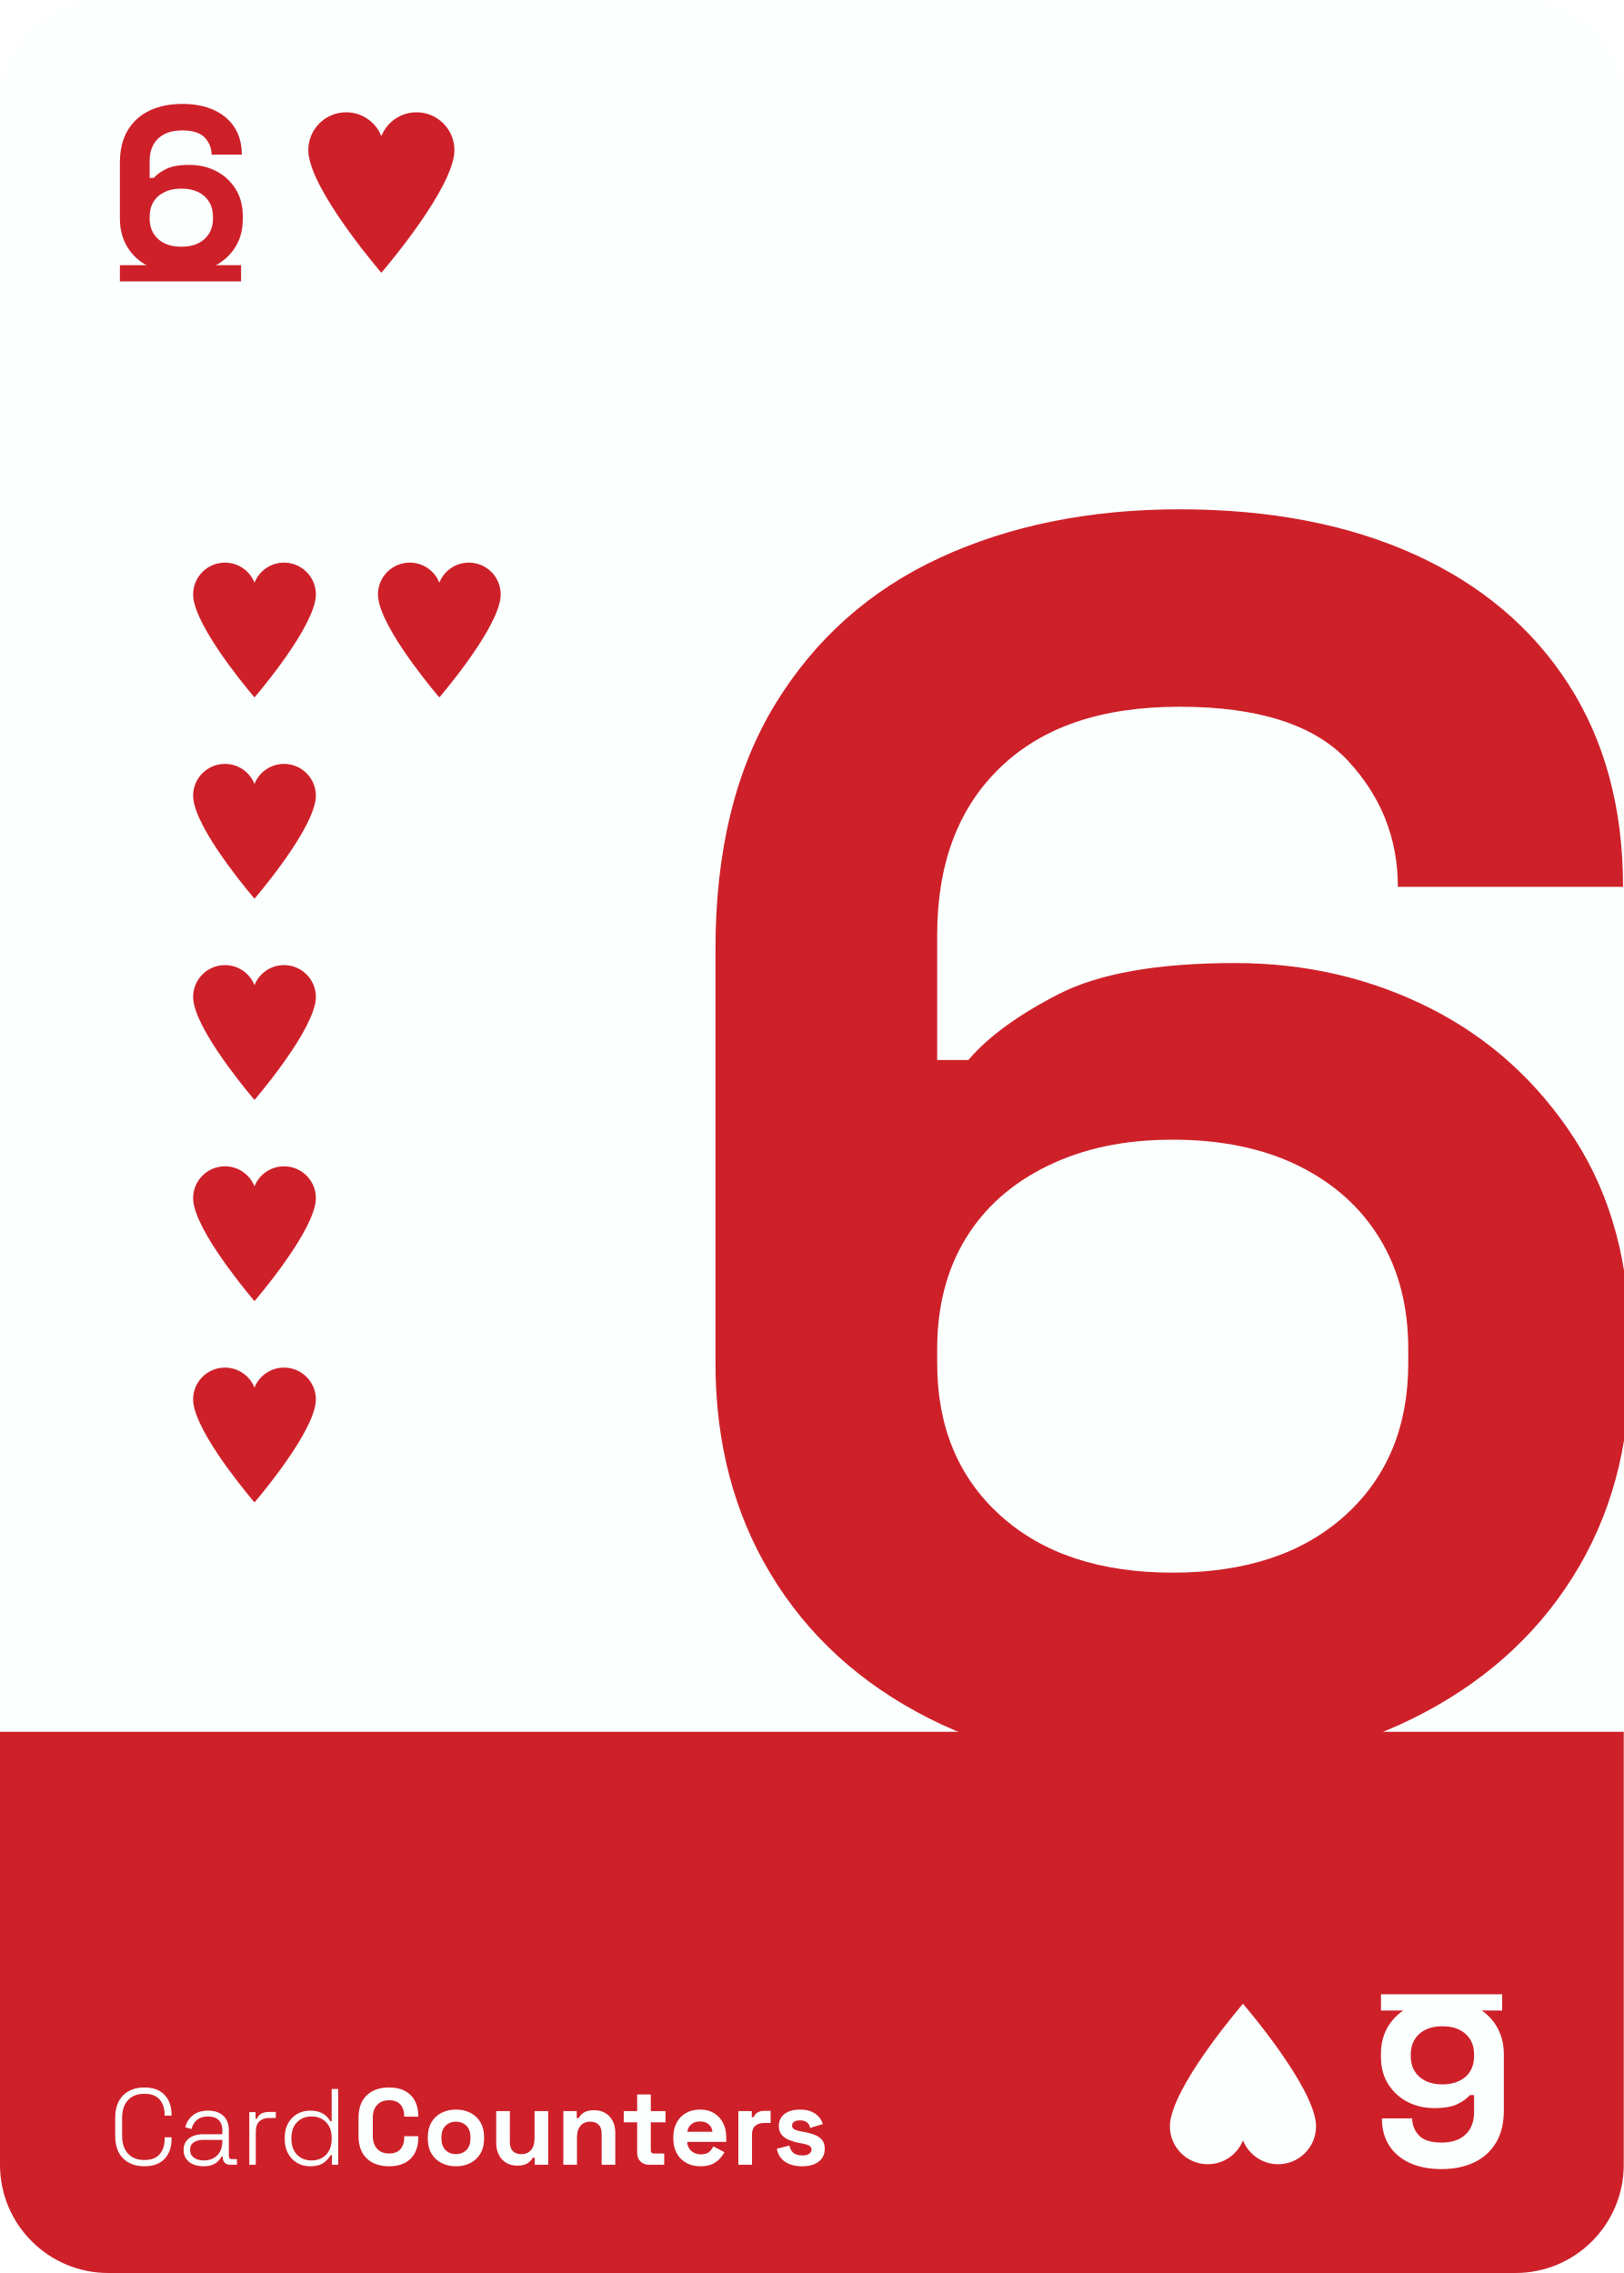
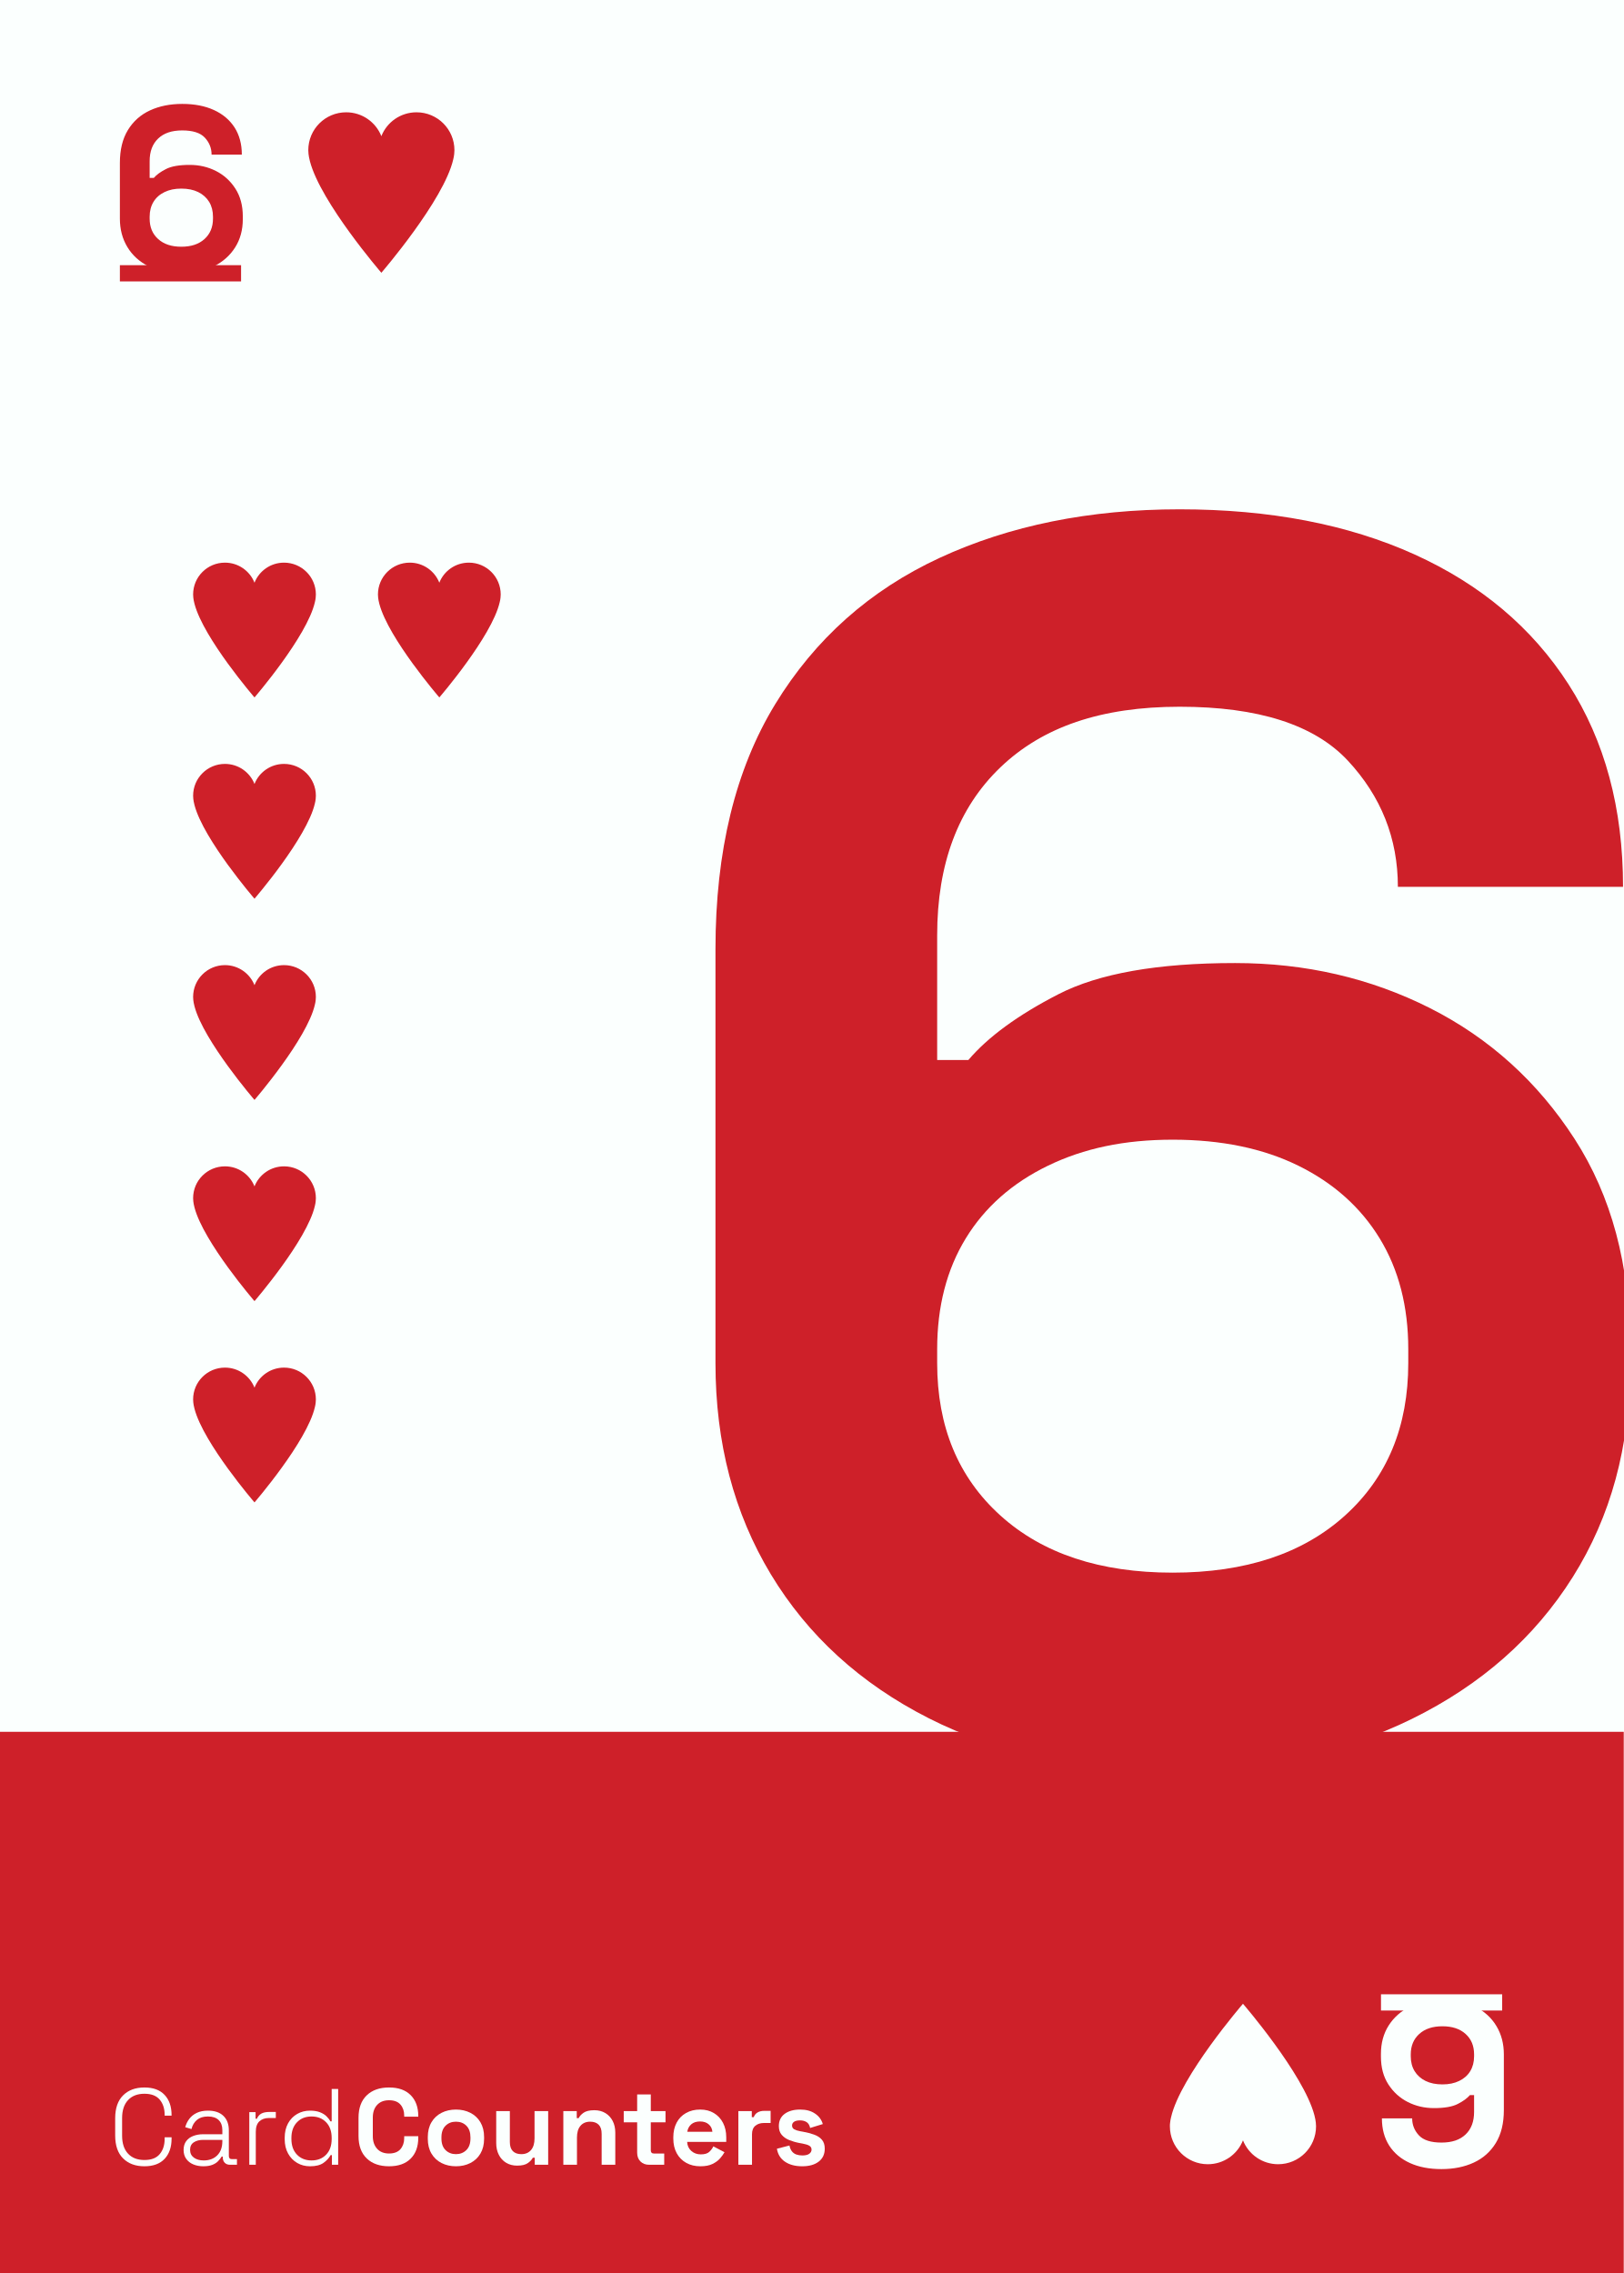
- <svg xmlns="http://www.w3.org/2000/svg" xmlns:xlink="http://www.w3.org/1999/xlink" id="Layer_1" data-name="Layer 1" viewBox="0 0 300 420">
+ <svg xmlns="http://www.w3.org/2000/svg" xmlns:xlink="http://www.w3.org/1999/xlink" id="Layer_1" version="1.1" viewBox="0 0 300 420">
  <defs>
    <style>
-       .cls-1 {
+       .st0, .st1, .st2 {
+         fill: none;
+       }
+ 
+       .st1 {
        stroke: #ce2029;
      }

-       .cls-1, .cls-2 {
-         fill: none;
+       .st1, .st2 {
        stroke-miterlimit: 10;
        stroke-width: 3px;
      }

-       .cls-3 {
+       .st3 {
        fill: #ce2029;
      }

-       .cls-2 {
+       .st2 {
        stroke: #fbfffe;
      }

-       .cls-4 {
+       .st4 {
+         clip-path: url(#clippath-1);
+       }
+ 
+       .st5 {
+         clip-path: url(#clippath-3);
+       }
+ 
+       .st6 {
+         clip-path: url(#clippath-4);
+       }
+ 
+       .st7 {
+         clip-path: url(#clippath-2);
+       }
+ 
+       .st8 {
+         clip-path: url(#clippath-6);
+       }
+ 
+       .st9 {
+         clip-path: url(#clippath-5);
+       }
+ 
+       .st10 {
        fill: #fbfffe;
+       }
+ 
+       .st11 {
+         clip-path: url(#clippath);
      }
    </style>
    <symbol id="Hearts" viewBox="0 0 27 29.65">
-       <path class="cls-3" d="M27,7c0,.22-.01.45-.04.68-.03.33-.09.67-.18,1.02-1.72,7.55-13.28,20.95-13.28,20.95,0,0-11.18-12.96-13.19-20.57-.02-.06-.03-.11-.04-.17-.11-.43-.19-.84-.23-1.23-.03-.23-.04-.46-.04-.68C0,3.13,3.13,0,7,0c2.95,0,5.47,1.82,6.5,4.41,1.02-2.59,3.55-4.41,6.5-4.41,3.86,0,7,3.13,7,7Z" />
+       <path class="st3" d="M27,22.65c0-.22-.01-.45-.04-.68-.03-.33-.09-.67-.18-1.02C25.06,13.4,13.5,0,13.5,0,13.5,0,2.32,12.96.31,20.57c-.02.06-.03.11-.04.17-.11.43-.19.84-.23,1.23-.03.23-.04.46-.04.68,0,3.87,3.13,7,7,7,2.95,0,5.47-1.82,6.5-4.41,1.02,2.59,3.55,4.41,6.5,4.41,3.86,0,7-3.13,7-7Z" />
    </symbol>
-     <symbol id="Hearts_Light_" data-name="Hearts (Light)" viewBox="0 0 27 29.65">
-       <path class="cls-4" d="M0,22.65c0-.22.01-.45.04-.68.03-.33.09-.67.18-1.02C1.94,13.4,13.5,0,13.5,0c0,0,11.18,12.96,13.19,20.57.02.06.03.11.04.17.11.43.19.84.23,1.23.03.23.04.46.04.68,0,3.87-3.13,7-7,7-2.95,0-5.47-1.82-6.5-4.41-1.02,2.59-3.55,4.41-6.5,4.41-3.86,0-7-3.13-7-7Z" />
+     <symbol id="Hearts_Light_" viewBox="0 0 27 29.65">
+       <path class="st10" d="M0,7c0,.22,0,.45.04.68.03.33.09.67.18,1.02,1.72,7.55,13.28,20.95,13.28,20.95,0,0,11.18-12.96,13.19-20.57.02-.06.03-.11.04-.17.11-.43.19-.84.23-1.23.03-.23.04-.46.04-.68,0-3.87-3.13-7-7-7-2.95,0-5.47,1.82-6.5,4.41C12.48,1.82,9.95,0,7,0,3.14,0,0,3.13,0,7Z" />
    </symbol>
+     <clipPath id="clippath">
+       <rect class="st0" x="56.96" y="20.75" width="27" height="29.65" />
+     </clipPath>
+     <clipPath id="clippath-1">
+       <rect class="st0" x="35.68" y="103.96" width="22.68" height="24.91" />
+     </clipPath>
+     <clipPath id="clippath-2">
+       <rect class="st0" x="35.68" y="141.15" width="22.68" height="24.91" />
+     </clipPath>
+     <clipPath id="clippath-3">
+       <rect class="st0" x="35.68" y="178.33" width="22.68" height="24.91" />
+     </clipPath>
+     <clipPath id="clippath-4">
+       <rect class="st0" x="35.68" y="215.51" width="22.68" height="24.91" />
+     </clipPath>
+     <clipPath id="clippath-5">
+       <rect class="st0" x="35.68" y="252.7" width="22.68" height="24.91" />
+     </clipPath>
+     <clipPath id="clippath-6">
+       <rect class="st0" x="69.83" y="103.96" width="22.68" height="24.91" />
+     </clipPath>
  </defs>
-   <rect class="cls-4" width="300" height="420" rx="20" ry="20" />
-   <path class="cls-3" d="M216.03,327.07c-17.07,0-31.9-3.2-44.48-9.6-12.59-6.4-22.29-15.25-29.12-26.56-6.83-11.31-10.24-24.32-10.24-39.04v-76.48c0-18.13,3.68-33.22,11.04-45.28,7.36-12.05,17.49-21.06,30.4-27.04,12.91-5.97,27.68-8.96,44.32-8.96s31.09,2.78,43.36,8.32c12.26,5.55,21.76,13.55,28.48,24,6.72,10.46,10.08,22.93,10.08,37.44h-41.6c0-8.96-3.1-16.74-9.28-23.36-6.19-6.61-16.53-9.92-31.04-9.92s-25.33,3.73-33.12,11.2c-7.79,7.47-11.68,17.81-11.68,31.04v23.04h5.76c3.62-4.26,9.17-8.32,16.64-12.16,7.47-3.84,18.35-5.76,32.64-5.76,13.01,0,25.01,2.78,36,8.32,10.98,5.55,19.89,13.6,26.72,24.16,6.82,10.56,10.24,23.31,10.24,38.24v3.84c0,14.72-3.52,27.68-10.56,38.88s-16.96,19.95-29.76,26.24c-12.8,6.29-27.74,9.44-44.8,9.44ZM216.67,290.59c13.44,0,24.05-3.52,31.84-10.56,7.79-7.04,11.68-16.43,11.68-28.16v-2.56c0-7.89-1.76-14.72-5.28-20.48s-8.54-10.24-15.04-13.44c-6.51-3.2-14.24-4.8-23.2-4.8s-16.43,1.6-23.04,4.8c-6.61,3.2-11.68,7.68-15.2,13.44-3.52,5.76-5.28,12.59-5.28,20.48v2.56c0,11.73,3.89,21.12,11.68,28.16,7.78,7.04,18.4,10.56,31.84,10.56Z" />
-   <path class="cls-3" d="M0,320h300v80c0,11.04-8.96,20-20,20H20c-11.04,0-20-8.96-20-20v-80h0Z" />
+   <rect class="st10" width="300" height="420" />
+   <path class="st3" d="M216.03,327.07c-17.07,0-31.9-3.2-44.48-9.6-12.59-6.4-22.29-15.25-29.12-26.56s-10.24-24.32-10.24-39.04v-76.48c0-18.13,3.68-33.22,11.04-45.28,7.36-12.05,17.49-21.06,30.4-27.04,12.91-5.97,27.68-8.96,44.32-8.96s31.09,2.78,43.36,8.32c12.26,5.55,21.76,13.55,28.48,24,6.72,10.46,10.08,22.93,10.08,37.44h-41.6c0-8.96-3.1-16.74-9.28-23.36-6.19-6.61-16.53-9.92-31.04-9.92s-25.33,3.73-33.12,11.2-11.68,17.81-11.68,31.04v23.04h5.76c3.62-4.26,9.17-8.32,16.64-12.16s18.35-5.76,32.64-5.76c13.01,0,25.01,2.78,36,8.32,10.98,5.55,19.89,13.6,26.72,24.16,6.82,10.56,10.24,23.31,10.24,38.24v3.84c0,14.72-3.52,27.68-10.56,38.88s-16.96,19.95-29.76,26.24c-12.8,6.29-27.74,9.44-44.8,9.44h0ZM216.67,290.59c13.44,0,24.05-3.52,31.84-10.56s11.68-16.43,11.68-28.16v-2.56c0-7.89-1.76-14.72-5.28-20.48s-8.54-10.24-15.04-13.44c-6.51-3.2-14.24-4.8-23.2-4.8s-16.43,1.6-23.04,4.8c-6.61,3.2-11.68,7.68-15.2,13.44-3.52,5.76-5.28,12.59-5.28,20.48v2.56c0,11.73,3.89,21.12,11.68,28.16,7.78,7.04,18.4,10.56,31.84,10.56h0Z" />
+   <path class="st3" d="M0,320h300v100H0v-100h0Z" />
  <g>
-     <path class="cls-4" d="M26.68,400.28c-1.64,0-2.95-.48-3.93-1.45s-1.47-2.38-1.47-4.25v-3.16c0-1.87.49-3.28,1.47-4.25s2.29-1.45,3.93-1.45,2.87.46,3.73,1.37c.86.91,1.29,2.16,1.29,3.73v.1h-1.28v-.14c0-1.15-.3-2.08-.91-2.81-.61-.73-1.55-1.09-2.83-1.09s-2.3.39-3.03,1.18c-.73.79-1.09,1.89-1.09,3.32v3.24c0,1.43.36,2.53,1.09,3.32.73.79,1.74,1.18,3.03,1.18s2.22-.36,2.83-1.09c.61-.73.91-1.66.91-2.81v-.3h1.28v.26c0,1.57-.43,2.82-1.29,3.73-.86.91-2.1,1.37-3.73,1.37Z" />
-     <path class="cls-4" d="M37.56,400.28c-.68,0-1.3-.12-1.85-.35-.55-.23-.99-.58-1.31-1.03-.32-.45-.48-1-.48-1.64s.16-1.19.48-1.62c.32-.43.75-.75,1.3-.96.55-.21,1.15-.32,1.82-.32h3.56v-.78c0-.79-.23-1.4-.68-1.84-.45-.44-1.11-.66-1.98-.66s-1.53.21-2.03.63-.84.98-1.01,1.69l-1.16-.34c.16-.57.41-1.09.76-1.55.35-.46.81-.83,1.38-1.1s1.26-.41,2.06-.41c1.23,0,2.18.32,2.85.96.67.64,1.01,1.53,1.01,2.68v4.72c0,.4.19.6.56.6h.94v1.04h-1.28c-.41,0-.74-.12-.98-.37-.24-.25-.36-.58-.36-1.01v-.14h-.2c-.17.29-.4.58-.67.86-.27.28-.63.51-1.07.68-.44.17-.99.26-1.66.26ZM37.64,399.2c1.03,0,1.86-.31,2.49-.93.63-.62.95-1.5.95-2.63v-.24h-3.54c-.69,0-1.27.15-1.73.45-.46.3-.69.76-.69,1.39s.24,1.11.71,1.45c.47.34,1.08.51,1.81.51Z" />
-     <path class="cls-4" d="M46.06,400v-9.72h1.16v1.22h.24c.19-.44.46-.76.83-.96.37-.2.88-.3,1.53-.3h1.14v1.12h-1.28c-.73,0-1.32.21-1.76.62-.44.41-.66,1.06-.66,1.94v6.08h-1.2Z" />
-     <path class="cls-4" d="M57.28,400.28c-.87,0-1.65-.2-2.36-.61-.71-.41-1.27-.99-1.69-1.74-.42-.75-.63-1.64-.63-2.67v-.24c0-1.03.21-1.92.62-2.67.41-.75.98-1.33,1.69-1.74.71-.41,1.5-.61,2.37-.61.72,0,1.33.1,1.82.29s.9.44,1.21.74c.31.3.56.62.73.95h.24v-5.98h1.2v14h-1.16v-1.78h-.24c-.28.53-.72,1.01-1.31,1.43-.59.42-1.42.63-2.49.63ZM57.56,399.2c1.11,0,2-.35,2.69-1.06.69-.71,1.03-1.68,1.03-2.92v-.16c0-1.24-.34-2.21-1.03-2.92-.69-.71-1.58-1.06-2.69-1.06s-1.99.35-2.68,1.06c-.69.71-1.04,1.68-1.04,2.92v.16c0,1.24.35,2.21,1.04,2.92.69.71,1.59,1.06,2.68,1.06Z" />
-     <path class="cls-4" d="M71.88,400.28c-1.73,0-3.11-.48-4.12-1.45-1.01-.97-1.52-2.35-1.52-4.15v-3.36c0-1.8.51-3.18,1.52-4.15,1.01-.97,2.39-1.45,4.12-1.45s3.05.47,3.99,1.41c.94.94,1.41,2.23,1.41,3.87v.12h-2.6v-.2c0-.83-.23-1.51-.69-2.04s-1.16-.8-2.11-.8-1.67.29-2.2.86-.8,1.35-.8,2.34v3.44c0,.97.27,1.75.8,2.33s1.27.87,2.2.87,1.65-.27,2.11-.81.69-1.22.69-2.03v-.36h2.6v.28c0,1.64-.47,2.93-1.41,3.87-.94.94-2.27,1.41-3.99,1.41Z" />
-     <path class="cls-4" d="M84.24,400.28c-.99,0-1.87-.2-2.66-.6-.79-.4-1.41-.98-1.86-1.74-.45-.76-.68-1.67-.68-2.74v-.32c0-1.07.23-1.98.68-2.74.45-.76,1.07-1.34,1.86-1.74.79-.4,1.67-.6,2.66-.6s1.87.2,2.66.6c.79.4,1.41.98,1.86,1.74.45.76.68,1.67.68,2.74v.32c0,1.07-.23,1.98-.68,2.74-.45.76-1.07,1.34-1.86,1.74-.79.4-1.67.6-2.66.6ZM84.24,398.04c.77,0,1.41-.25,1.92-.75.51-.5.76-1.22.76-2.15v-.2c0-.93-.25-1.65-.75-2.15s-1.14-.75-1.93-.75-1.41.25-1.92.75c-.51.5-.76,1.22-.76,2.15v.2c0,.93.25,1.65.76,2.15.51.5,1.15.75,1.92.75Z" />
-     <path class="cls-4" d="M95.54,400.16c-.77,0-1.45-.18-2.03-.53-.58-.35-1.03-.84-1.35-1.47-.32-.63-.48-1.35-.48-2.16v-5.92h2.52v5.72c0,.75.18,1.31.55,1.68.37.37.89.56,1.57.56.77,0,1.37-.26,1.8-.77.43-.51.64-1.23.64-2.15v-5.04h2.52v9.92h-2.48v-1.3h-.36c-.16.33-.46.66-.9.98-.44.32-1.11.48-2,.48Z" />
-     <path class="cls-4" d="M104.08,400v-9.92h2.48v1.3h.36c.16-.35.46-.68.9-.99.44-.31,1.11-.47,2-.47.77,0,1.45.18,2.03.53s1.03.84,1.35,1.46.48,1.34.48,2.17v5.92h-2.52v-5.72c0-.75-.18-1.31-.55-1.68-.37-.37-.89-.56-1.57-.56-.77,0-1.37.26-1.8.77-.43.51-.64,1.23-.64,2.15v5.04h-2.52Z" />
-     <path class="cls-4" d="M119.92,400c-.65,0-1.18-.2-1.59-.61-.41-.41-.61-.95-.61-1.63v-5.6h-2.48v-2.08h2.48v-3.08h2.52v3.08h2.72v2.08h-2.72v5.16c0,.4.19.6.56.6h1.92v2.08h-2.8Z" />
-     <path class="cls-4" d="M129.4,400.28c-.99,0-1.86-.21-2.61-.63-.75-.42-1.34-1.01-1.76-1.78-.42-.77-.63-1.67-.63-2.71v-.24c0-1.04.21-1.94.62-2.71.41-.77.99-1.36,1.74-1.78s1.61-.63,2.6-.63,1.82.22,2.54.65c.72.43,1.28,1.03,1.68,1.8s.6,1.66.6,2.67v.86h-7.22c.03.68.28,1.23.76,1.66.48.43,1.07.64,1.76.64s1.23-.15,1.56-.46c.33-.31.59-.65.76-1.02l2.06,1.08c-.19.35-.46.72-.81,1.13-.35.41-.82.75-1.41,1.04-.59.29-1.33.43-2.24.43ZM126.98,393.9h4.64c-.05-.57-.28-1.03-.69-1.38-.41-.35-.94-.52-1.59-.52s-1.22.17-1.62.52c-.4.35-.65.81-.74,1.38Z" />
-     <path class="cls-4" d="M136.42,400v-9.92h2.48v1.12h.36c.15-.4.39-.69.73-.88.34-.19.74-.28,1.19-.28h1.2v2.24h-1.24c-.64,0-1.17.17-1.58.51-.41.34-.62.86-.62,1.57v5.64h-2.52Z" />
-     <path class="cls-4" d="M148.22,400.28c-1.29,0-2.35-.28-3.18-.84-.83-.56-1.33-1.36-1.5-2.4l2.32-.6c.09.47.25.83.47,1.1.22.27.49.46.82.57.33.11.68.17,1.07.17.59,0,1.02-.1,1.3-.31.28-.21.42-.46.42-.77s-.13-.54-.4-.71-.69-.3-1.28-.41l-.56-.1c-.69-.13-1.33-.32-1.9-.55-.57-.23-1.03-.56-1.38-.97-.35-.41-.52-.95-.52-1.6,0-.99.36-1.74,1.08-2.27.72-.53,1.67-.79,2.84-.79,1.11,0,2.03.25,2.76.74s1.21,1.14,1.44,1.94l-2.34.72c-.11-.51-.32-.87-.65-1.08-.33-.21-.73-.32-1.21-.32s-.85.08-1.1.25c-.25.17-.38.4-.38.69,0,.32.13.56.4.71.27.15.63.27,1.08.35l.56.1c.75.13,1.42.31,2.03.53.61.22,1.09.53,1.44.94.35.41.53.96.53,1.65,0,1.04-.38,1.84-1.13,2.41-.75.57-1.76.85-3.03.85Z" />
+     <path class="st10" d="M26.68,400.28c-1.64,0-2.95-.48-3.93-1.45s-1.47-2.38-1.47-4.25v-3.16c0-1.87.49-3.28,1.47-4.25s2.29-1.45,3.93-1.45,2.87.46,3.73,1.37,1.29,2.16,1.29,3.73v.1h-1.28v-.14c0-1.15-.3-2.08-.91-2.81s-1.55-1.09-2.83-1.09-2.3.39-3.03,1.18c-.73.79-1.09,1.89-1.09,3.32v3.24c0,1.43.36,2.53,1.09,3.32s1.74,1.18,3.03,1.18,2.22-.36,2.83-1.09.91-1.66.91-2.81v-.3h1.28v.26c0,1.57-.43,2.82-1.29,3.73s-2.1,1.37-3.73,1.37Z" />
+     <path class="st10" d="M37.56,400.28c-.68,0-1.3-.12-1.85-.35s-.99-.58-1.31-1.03-.48-1-.48-1.64.16-1.19.48-1.62.75-.75,1.3-.96,1.15-.32,1.82-.32h3.56v-.78c0-.79-.23-1.4-.68-1.84s-1.11-.66-1.98-.66-1.53.21-2.03.63-.84.98-1.01,1.69l-1.16-.34c.16-.57.41-1.09.76-1.55s.81-.83,1.38-1.1,1.26-.41,2.06-.41c1.23,0,2.18.32,2.85.96.67.64,1.01,1.53,1.01,2.68v4.72c0,.4.19.6.56.6h.94v1.04h-1.28c-.41,0-.74-.12-.98-.37-.24-.25-.36-.58-.36-1.01v-.14h-.2c-.17.29-.4.58-.67.86-.27.28-.63.51-1.07.68-.44.17-.99.26-1.66.26h0ZM37.64,399.2c1.03,0,1.86-.31,2.49-.93s.95-1.5.95-2.63v-.24h-3.54c-.69,0-1.27.15-1.73.45-.46.3-.69.76-.69,1.39s.24,1.11.71,1.45c.47.34,1.08.51,1.81.51h0Z" />
+     <path class="st10" d="M46.06,400v-9.72h1.16v1.22h.24c.19-.44.46-.76.83-.96.37-.2.88-.3,1.53-.3h1.14v1.12h-1.28c-.73,0-1.32.21-1.76.62s-.66,1.06-.66,1.94v6.08h-1.2Z" />
+     <path class="st10" d="M57.28,400.28c-.87,0-1.65-.2-2.36-.61-.71-.41-1.27-.99-1.69-1.74s-.63-1.64-.63-2.67v-.24c0-1.03.21-1.92.62-2.67s.98-1.33,1.69-1.74,1.5-.61,2.37-.61c.72,0,1.33.1,1.82.29s.9.44,1.21.74c.31.3.56.62.73.95h.24v-5.98h1.2v14h-1.16v-1.78h-.24c-.28.53-.72,1.01-1.31,1.43-.59.42-1.42.63-2.49.63h0ZM57.56,399.2c1.11,0,2-.35,2.69-1.06s1.03-1.68,1.03-2.92v-.16c0-1.24-.34-2.21-1.03-2.92-.69-.71-1.58-1.06-2.69-1.06s-1.99.35-2.68,1.06-1.04,1.68-1.04,2.92v.16c0,1.24.35,2.21,1.04,2.92.69.71,1.59,1.06,2.68,1.06Z" />
+     <path class="st10" d="M71.88,400.28c-1.73,0-3.11-.48-4.12-1.45s-1.52-2.35-1.52-4.15v-3.36c0-1.8.51-3.18,1.52-4.15,1.01-.97,2.39-1.45,4.12-1.45s3.05.47,3.99,1.41c.94.94,1.41,2.23,1.41,3.87v.12h-2.6v-.2c0-.83-.23-1.51-.69-2.04s-1.16-.8-2.11-.8-1.67.29-2.2.86-.8,1.35-.8,2.34v3.44c0,.97.27,1.75.8,2.33s1.27.87,2.2.87,1.65-.27,2.11-.81.69-1.22.69-2.03v-.36h2.6v.28c0,1.64-.47,2.93-1.41,3.87s-2.27,1.41-3.99,1.41h0Z" />
+     <path class="st10" d="M84.24,400.28c-.99,0-1.87-.2-2.66-.6s-1.41-.98-1.86-1.74c-.45-.76-.68-1.67-.68-2.74v-.32c0-1.07.23-1.98.68-2.74.45-.76,1.07-1.34,1.86-1.74s1.67-.6,2.66-.6,1.87.2,2.66.6,1.41.98,1.86,1.74c.45.76.68,1.67.68,2.74v.32c0,1.07-.23,1.98-.68,2.74-.45.76-1.07,1.34-1.86,1.74s-1.67.6-2.66.6ZM84.24,398.04c.77,0,1.41-.25,1.92-.75.51-.5.76-1.22.76-2.15v-.2c0-.93-.25-1.65-.75-2.15s-1.14-.75-1.93-.75-1.41.25-1.92.75c-.51.5-.76,1.22-.76,2.15v.2c0,.93.25,1.65.76,2.15s1.15.75,1.92.75Z" />
+     <path class="st10" d="M95.54,400.16c-.77,0-1.45-.18-2.03-.53s-1.03-.84-1.35-1.47-.48-1.35-.48-2.16v-5.92h2.52v5.72c0,.75.18,1.31.55,1.68s.89.56,1.57.56c.77,0,1.37-.26,1.8-.77.43-.51.64-1.23.64-2.15v-5.04h2.52v9.92h-2.48v-1.3h-.36c-.16.33-.46.66-.9.98s-1.11.48-2,.48h0Z" />
+     <path class="st10" d="M104.08,400v-9.92h2.48v1.3h.36c.16-.35.46-.68.9-.99s1.11-.47,2-.47c.77,0,1.45.18,2.03.53s1.03.84,1.35,1.46.48,1.34.48,2.17v5.92h-2.52v-5.72c0-.75-.18-1.31-.55-1.68s-.89-.56-1.57-.56c-.77,0-1.37.26-1.8.77-.43.51-.64,1.23-.64,2.15v5.04h-2.52Z" />
+     <path class="st10" d="M119.92,400c-.65,0-1.18-.2-1.59-.61-.41-.41-.61-.95-.61-1.63v-5.6h-2.48v-2.08h2.48v-3.08h2.52v3.08h2.72v2.08h-2.72v5.16c0,.4.19.6.56.6h1.92v2.08s-2.8,0-2.8,0Z" />
+     <path class="st10" d="M129.4,400.28c-.99,0-1.86-.21-2.61-.63s-1.34-1.01-1.76-1.78c-.42-.77-.63-1.67-.63-2.71v-.24c0-1.04.21-1.94.62-2.71s.99-1.36,1.74-1.78,1.61-.63,2.6-.63,1.82.22,2.54.65c.72.43,1.28,1.03,1.68,1.8s.6,1.66.6,2.67v.86h-7.22c.03.68.28,1.23.76,1.66s1.07.64,1.76.64,1.23-.15,1.56-.46.59-.65.76-1.02l2.06,1.08c-.19.35-.46.72-.81,1.13-.35.41-.82.75-1.41,1.04s-1.33.43-2.24.43h0ZM126.98,393.9h4.64c-.05-.57-.28-1.03-.69-1.38s-.94-.52-1.59-.52-1.22.17-1.62.52c-.4.35-.65.81-.74,1.38Z" />
+     <path class="st10" d="M136.42,400v-9.92h2.48v1.12h.36c.15-.4.39-.69.73-.88s.74-.28,1.19-.28h1.2v2.24h-1.24c-.64,0-1.17.17-1.58.51s-.62.86-.62,1.57v5.64h-2.52,0Z" />
+     <path class="st10" d="M148.22,400.28c-1.29,0-2.35-.28-3.18-.84-.83-.56-1.33-1.36-1.5-2.4l2.32-.6c.09.47.25.83.47,1.1.22.27.49.46.82.57.33.11.68.17,1.07.17.59,0,1.02-.1,1.3-.31s.42-.46.42-.77-.13-.54-.4-.71-.69-.3-1.28-.41l-.56-.1c-.69-.13-1.33-.32-1.9-.55-.57-.23-1.03-.56-1.38-.97s-.52-.95-.52-1.6c0-.99.36-1.74,1.08-2.27s1.67-.79,2.84-.79,2.03.25,2.76.74,1.21,1.14,1.44,1.94l-2.34.72c-.11-.51-.32-.87-.65-1.08-.33-.21-.73-.32-1.21-.32s-.85.08-1.1.25-.38.4-.38.69c0,.32.13.56.4.71.27.15.63.27,1.08.35l.56.1c.75.13,1.42.31,2.03.53s1.09.53,1.44.94.53.96.53,1.65c0,1.04-.38,1.84-1.13,2.41s-1.76.85-3.03.85h0Z" />
  </g>
-   <path class="cls-3" d="M33.42,50.5c-2.29,0-4.29-.43-5.98-1.29-1.69-.86-3-2.05-3.91-3.57-.92-1.52-1.38-3.27-1.38-5.25v-10.28c0-2.44.49-4.46,1.48-6.08.99-1.62,2.35-2.83,4.08-3.63,1.73-.8,3.72-1.2,5.96-1.2s4.18.37,5.83,1.12c1.65.75,2.92,1.82,3.83,3.22.9,1.41,1.35,3.08,1.35,5.03h-5.59c0-1.2-.42-2.25-1.25-3.14-.83-.89-2.22-1.33-4.17-1.33s-3.4.5-4.45,1.5c-1.05,1-1.57,2.39-1.57,4.17v3.1h.77c.49-.57,1.23-1.12,2.24-1.63,1-.52,2.46-.77,4.39-.77,1.75,0,3.36.37,4.84,1.12,1.48.75,2.67,1.83,3.59,3.25.92,1.42,1.38,3.13,1.38,5.14v.52c0,1.98-.47,3.72-1.42,5.22-.95,1.5-2.28,2.68-4,3.53-1.72.84-3.73,1.27-6.02,1.27ZM33.5,45.59c1.81,0,3.23-.47,4.28-1.42,1.05-.95,1.57-2.21,1.57-3.78v-.34c0-1.06-.24-1.98-.71-2.75-.47-.77-1.15-1.38-2.02-1.81-.88-.43-1.91-.64-3.12-.64s-2.21.21-3.1.64c-.89.43-1.57,1.03-2.04,1.81-.47.77-.71,1.69-.71,2.75v.34c0,1.58.52,2.84,1.57,3.78,1.05.95,2.47,1.42,4.28,1.42Z" />
-   <line class="cls-1" x1="22.15" y1="50.5" x2="44.54" y2="50.5" />
-   <path class="cls-4" d="M266.58,369.5c2.29,0,4.29.43,5.98,1.29,1.69.86,3,2.05,3.91,3.57.92,1.52,1.38,3.27,1.38,5.25v10.28c0,2.44-.49,4.46-1.48,6.08-.99,1.62-2.35,2.83-4.08,3.63-1.73.8-3.72,1.2-5.96,1.2s-4.18-.37-5.83-1.12c-1.65-.75-2.92-1.82-3.83-3.22-.9-1.41-1.35-3.08-1.35-5.03h5.59c0,1.2.42,2.25,1.25,3.14.83.89,2.22,1.33,4.17,1.33s3.4-.5,4.45-1.5c1.05-1,1.57-2.39,1.57-4.17v-3.1h-.77c-.49.57-1.23,1.12-2.24,1.63-1,.52-2.46.77-4.39.77-1.75,0-3.36-.37-4.84-1.12-1.48-.75-2.67-1.83-3.59-3.25-.92-1.42-1.38-3.13-1.38-5.14v-.52c0-1.98.47-3.72,1.42-5.22.95-1.5,2.28-2.68,4-3.53,1.72-.84,3.73-1.27,6.02-1.27ZM266.5,374.41c-1.81,0-3.23.47-4.28,1.42-1.05.95-1.57,2.21-1.57,3.78v.34c0,1.06.24,1.98.71,2.75.47.77,1.15,1.38,2.02,1.81.88.43,1.91.64,3.12.64s2.21-.21,3.1-.64c.89-.43,1.57-1.03,2.04-1.81.47-.77.71-1.69.71-2.75v-.34c0-1.58-.52-2.84-1.57-3.78-1.05-.95-2.47-1.42-4.28-1.42Z" />
-   <line class="cls-2" x1="255.15" y1="370" x2="277.54" y2="370" />
-   <use width="27" height="29.65" transform="translate(216.15 370.25)" xlink:href="#Hearts_Light_" />
-   <use width="27" height="29.65" transform="translate(56.96 20.75)" xlink:href="#Hearts" />
-   <use width="27" height="29.65" transform="translate(35.68 103.96) scale(.84)" xlink:href="#Hearts" />
-   <use width="27" height="29.65" transform="translate(35.68 141.15) scale(.84)" xlink:href="#Hearts" />
-   <use width="27" height="29.65" transform="translate(35.68 178.33) scale(.84)" xlink:href="#Hearts" />
-   <use width="27" height="29.65" transform="translate(35.68 215.51) scale(.84)" xlink:href="#Hearts" />
-   <use width="27" height="29.65" transform="translate(35.68 252.7) scale(.84)" xlink:href="#Hearts" />
-   <use width="27" height="29.65" transform="translate(69.83 103.96) scale(.84)" xlink:href="#Hearts" />
+   <path class="st3" d="M33.42,50.5c-2.29,0-4.29-.43-5.98-1.29-1.69-.86-3-2.05-3.91-3.57-.92-1.52-1.38-3.27-1.38-5.25v-10.28c0-2.44.49-4.46,1.48-6.08s2.35-2.83,4.08-3.63,3.72-1.2,5.96-1.2,4.18.37,5.83,1.12,2.92,1.82,3.83,3.22c.9,1.41,1.35,3.08,1.35,5.03h-5.59c0-1.2-.42-2.25-1.25-3.14s-2.22-1.33-4.17-1.33-3.4.5-4.45,1.5c-1.05,1-1.57,2.39-1.57,4.17v3.1h.77c.49-.57,1.23-1.12,2.24-1.63,1-.52,2.46-.77,4.39-.77,1.75,0,3.36.37,4.84,1.12s2.67,1.83,3.59,3.25c.92,1.42,1.38,3.13,1.38,5.14v.52c0,1.98-.47,3.72-1.42,5.22-.95,1.5-2.28,2.68-4,3.53-1.72.84-3.73,1.27-6.02,1.27v-.02ZM33.5,45.59c1.81,0,3.23-.47,4.28-1.42,1.05-.95,1.57-2.21,1.57-3.78v-.34c0-1.06-.24-1.98-.71-2.75-.47-.77-1.15-1.38-2.02-1.81-.88-.43-1.91-.64-3.12-.64s-2.21.21-3.1.64c-.89.43-1.57,1.03-2.04,1.81-.47.77-.71,1.69-.71,2.75v.34c0,1.58.52,2.84,1.57,3.78,1.05.95,2.47,1.42,4.28,1.42Z" />
+   <line class="st1" x1="22.15" y1="50.5" x2="44.54" y2="50.5" />
+   <path class="st10" d="M266.58,369.5c2.29,0,4.29.43,5.98,1.29,1.69.86,3,2.05,3.91,3.57.92,1.52,1.38,3.27,1.38,5.25v10.28c0,2.44-.49,4.46-1.48,6.08-.99,1.62-2.35,2.83-4.08,3.63-1.73.8-3.72,1.2-5.96,1.2s-4.18-.37-5.83-1.12-2.92-1.82-3.83-3.22c-.9-1.41-1.35-3.08-1.35-5.03h5.59c0,1.2.42,2.25,1.25,3.14s2.22,1.33,4.17,1.33,3.4-.5,4.45-1.5c1.05-1,1.57-2.39,1.57-4.17v-3.1h-.77c-.49.57-1.23,1.12-2.24,1.63-1,.52-2.46.77-4.39.77-1.75,0-3.36-.37-4.84-1.12s-2.67-1.83-3.59-3.25c-.92-1.42-1.38-3.13-1.38-5.14v-.52c0-1.98.47-3.72,1.42-5.22s2.28-2.68,4-3.53c1.72-.84,3.73-1.27,6.02-1.27v.02ZM266.5,374.41c-1.81,0-3.23.47-4.28,1.42s-1.57,2.21-1.57,3.78v.34c0,1.06.24,1.98.71,2.75s1.15,1.38,2.02,1.81c.88.43,1.91.64,3.12.64s2.21-.21,3.1-.64c.89-.43,1.57-1.03,2.04-1.81.47-.77.71-1.69.71-2.75v-.34c0-1.58-.52-2.84-1.57-3.78-1.05-.95-2.47-1.42-4.28-1.42h0Z" />
+   <line class="st2" x1="255.15" y1="370" x2="277.54" y2="370" />
+   <use width="27" height="29.65" transform="translate(216.15 399.9) scale(1 -1)" xlink:href="#Hearts_Light_" />
+   <g class="st11">
+     <use width="27" height="29.65" transform="translate(56.96 50.4) scale(1 -1)" xlink:href="#Hearts" />
+   </g>
+   <g class="st4">
+     <use width="27" height="29.65" transform="translate(35.68 128.87) scale(.84 -.84)" xlink:href="#Hearts" />
+   </g>
+   <g class="st7">
+     <use width="27" height="29.65" transform="translate(35.68 166.06) scale(.84 -.84)" xlink:href="#Hearts" />
+   </g>
+   <g class="st5">
+     <use width="27" height="29.65" transform="translate(35.68 203.24) scale(.84 -.84)" xlink:href="#Hearts" />
+   </g>
+   <g class="st6">
+     <use width="27" height="29.65" transform="translate(35.68 240.42) scale(.84 -.84)" xlink:href="#Hearts" />
+   </g>
+   <g class="st9">
+     <use width="27" height="29.65" transform="translate(35.68 277.61) scale(.84 -.84)" xlink:href="#Hearts" />
+   </g>
+   <g class="st8">
+     <use width="27" height="29.65" transform="translate(69.83 128.87) scale(.84 -.84)" xlink:href="#Hearts" />
+   </g>
</svg>
